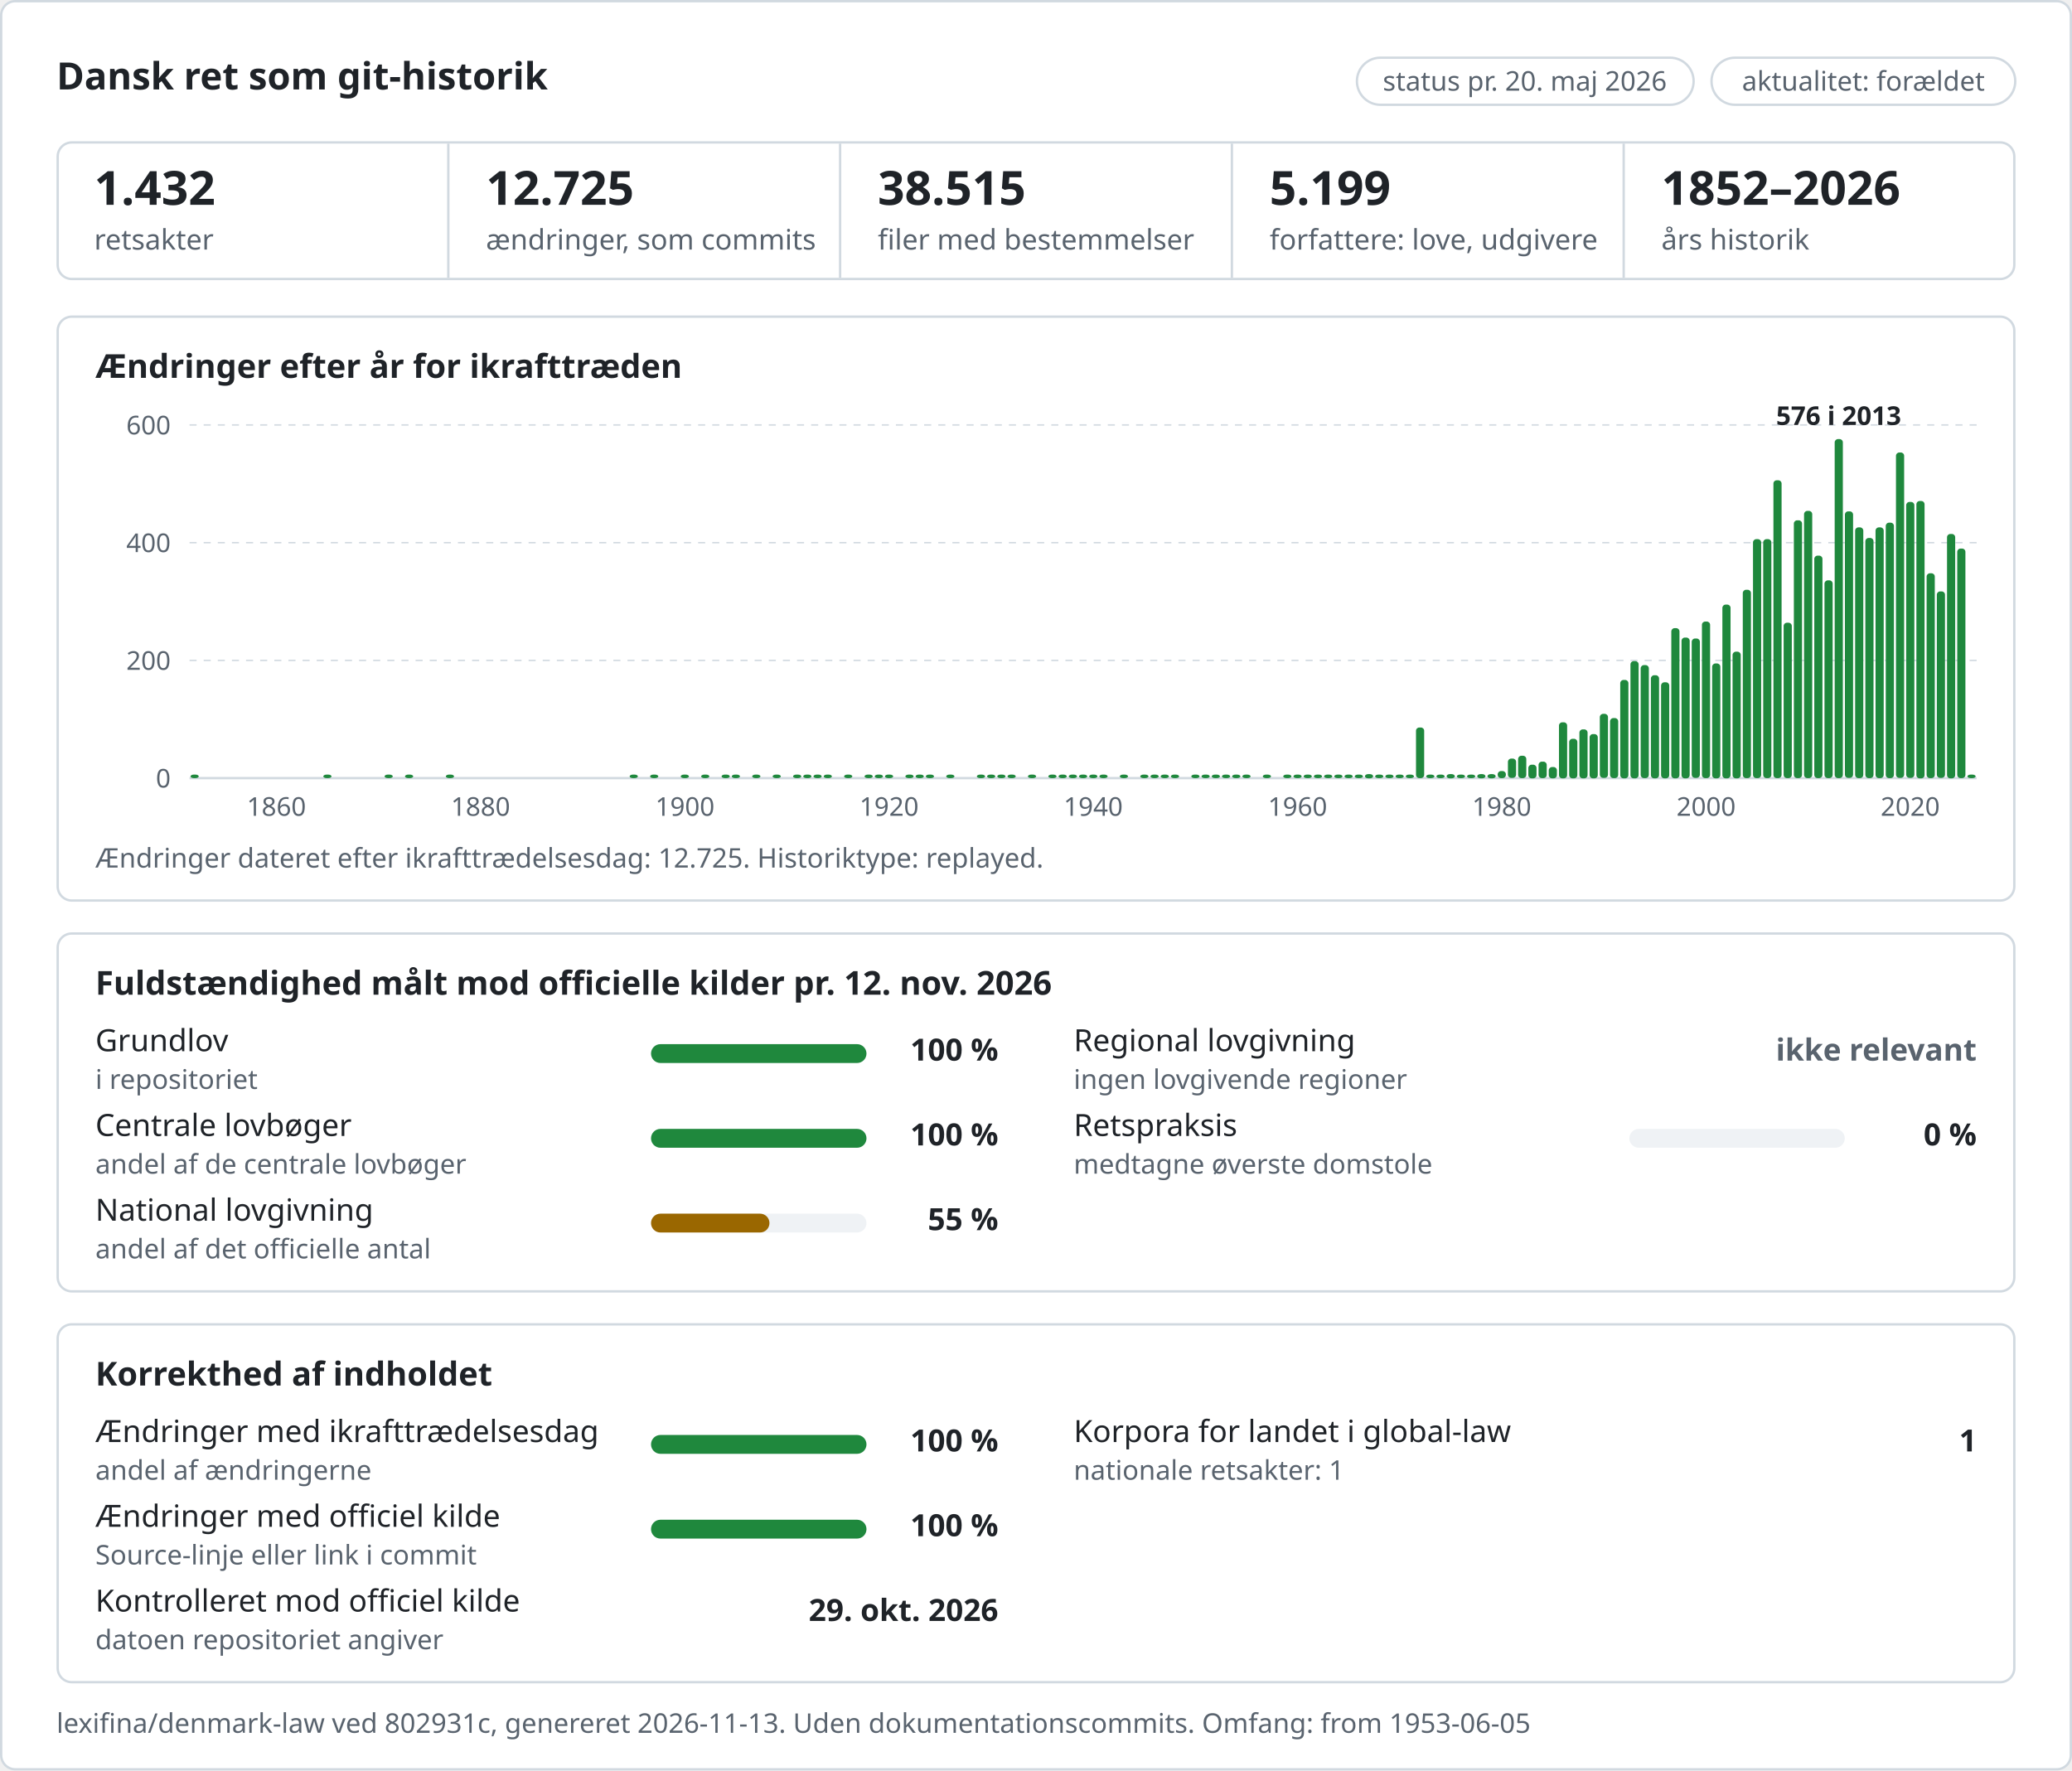
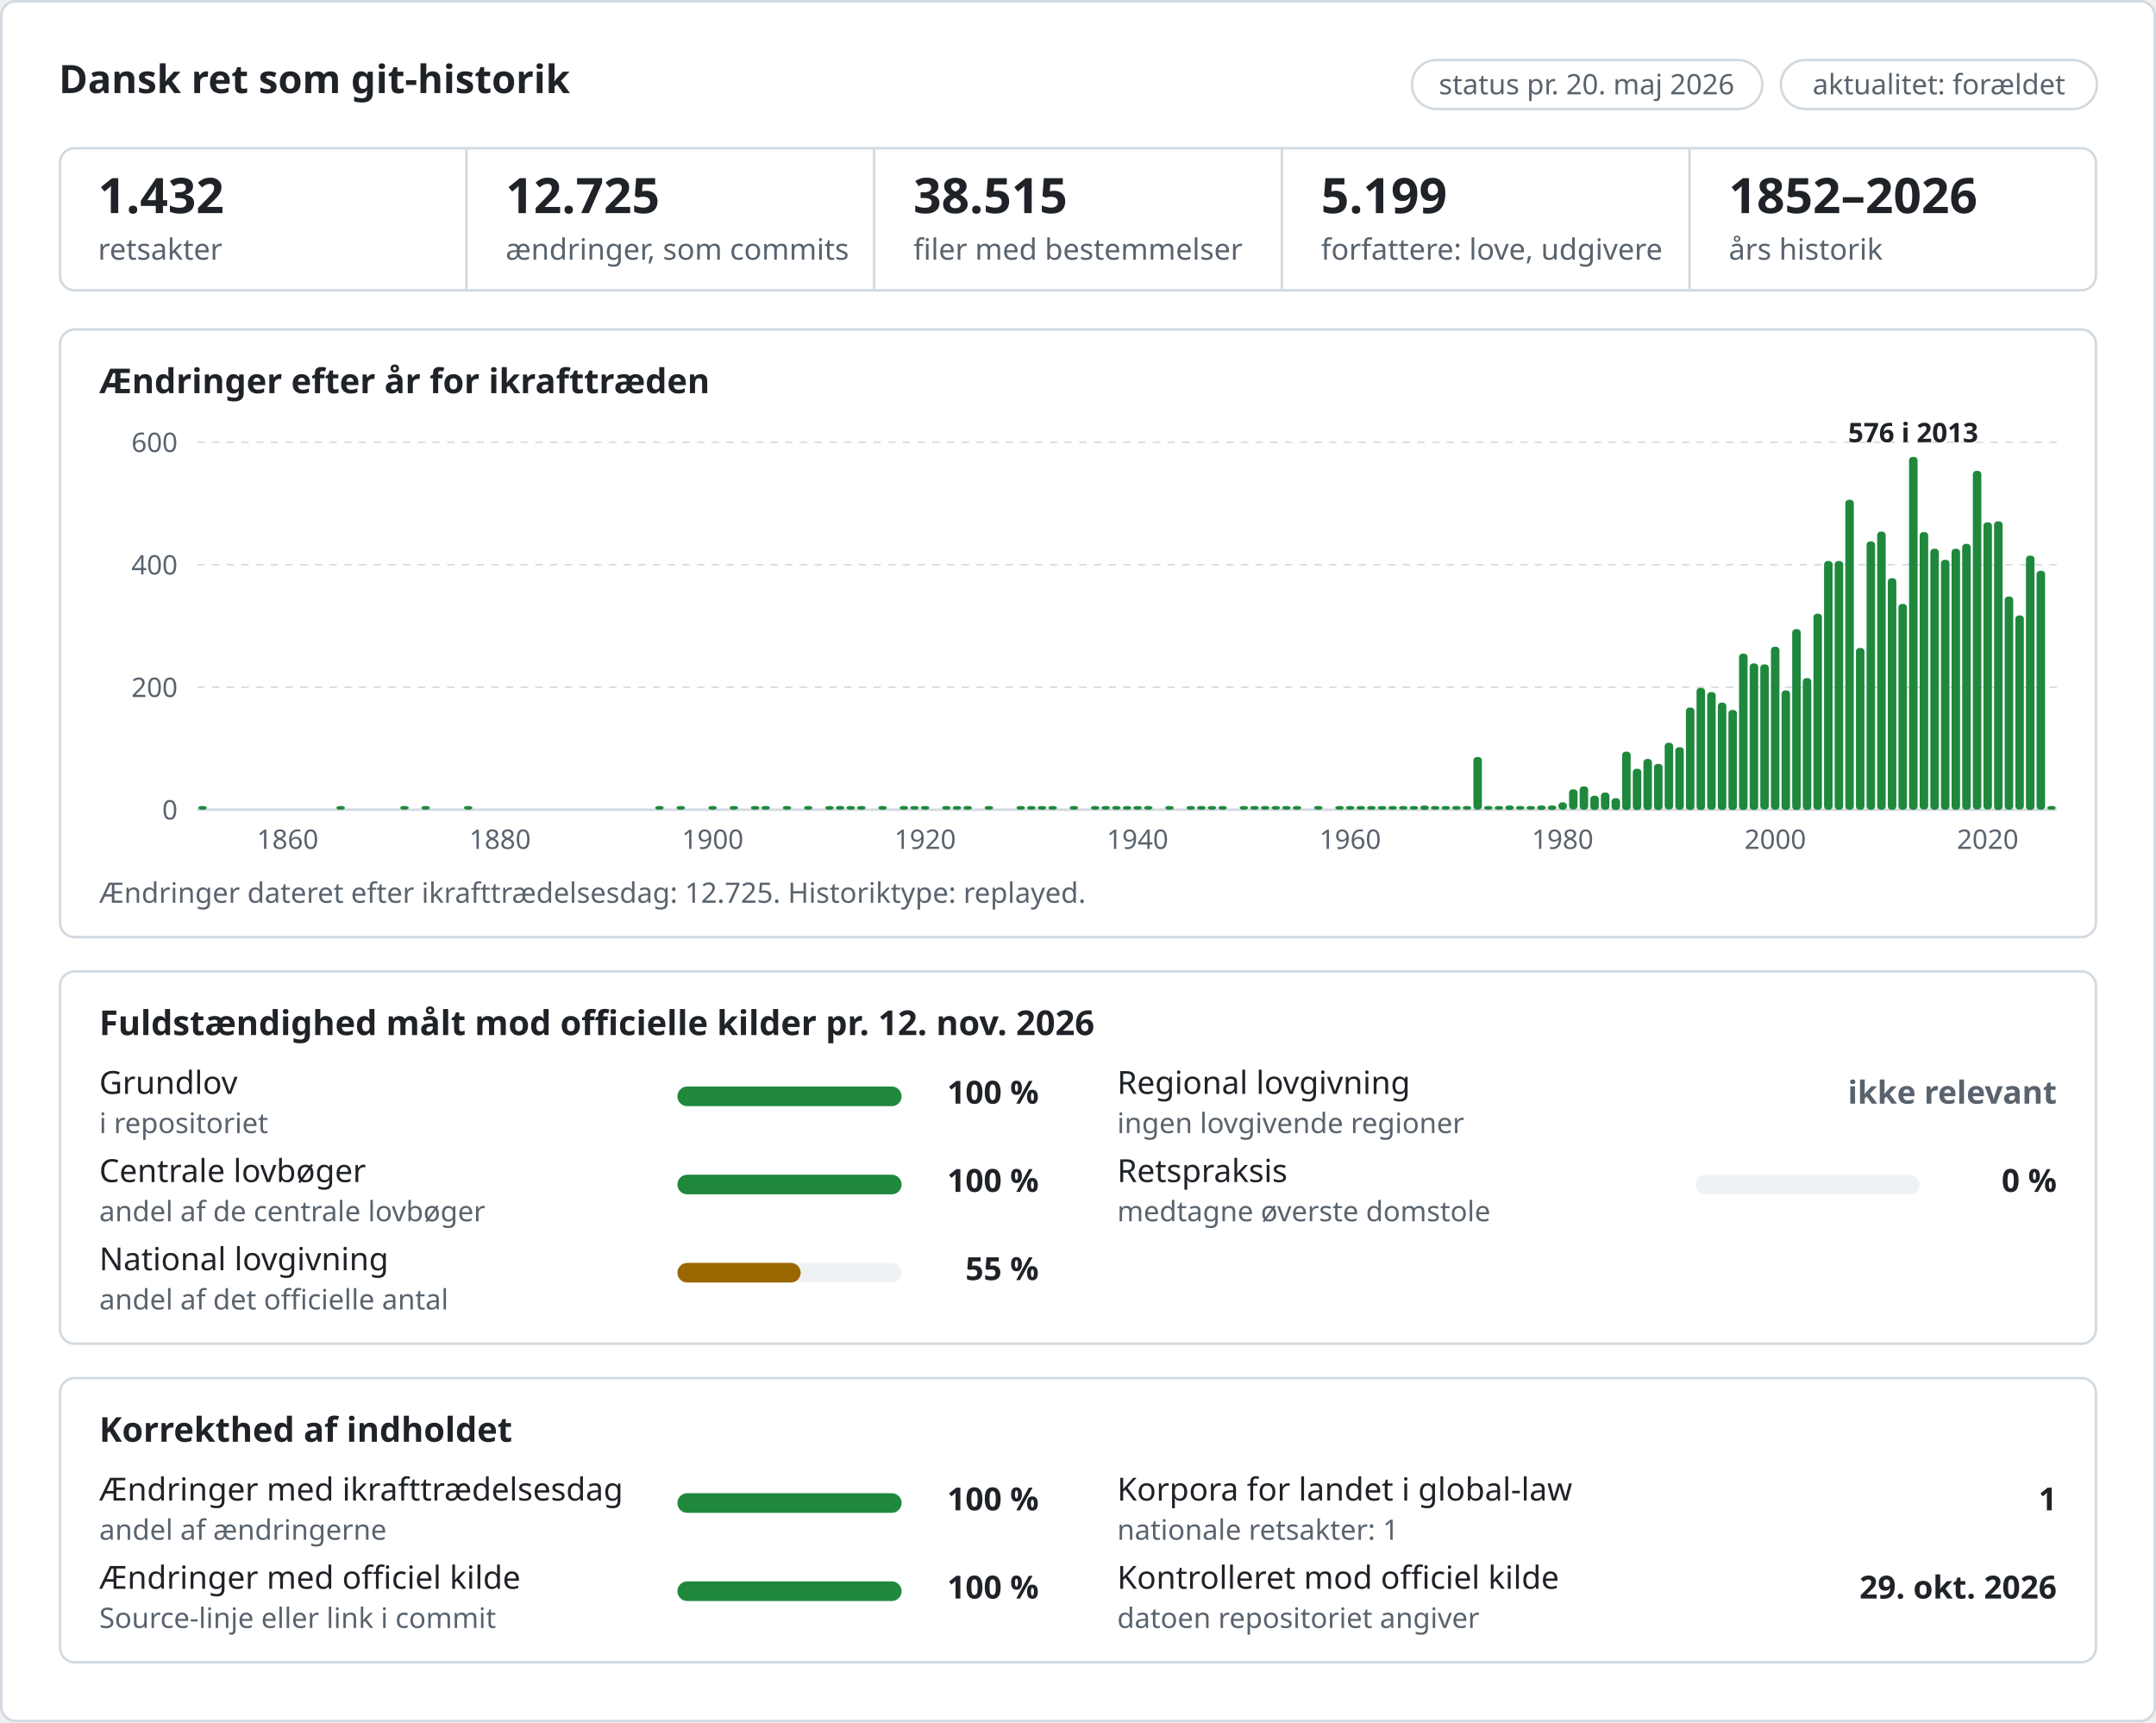
- <svg xmlns="http://www.w3.org/2000/svg" width="880" height="752" viewBox="0 0 880 752" font-family="-apple-system,BlinkMacSystemFont,Segoe UI,Noto Sans,Helvetica,Arial,sans-serif">
-   <rect x="0.5" y="0.5" width="879" height="751" rx="6" fill="#ffffff" stroke="#d1d9e0" />
+ <svg xmlns="http://www.w3.org/2000/svg" width="880" height="703" viewBox="0 0 880 703" font-family="-apple-system,BlinkMacSystemFont,Segoe UI,Noto Sans,Helvetica,Arial,sans-serif">
+   <rect x="0.5" y="0.5" width="879" height="702" rx="6" fill="#ffffff" stroke="#d1d9e0" />
  <text x="24" y="38" font-size="16" font-weight="600" fill="#1f2328">Dansk ret som git-historik</text>
  <rect x="576.3" y="24.5" width="143" height="20" rx="10" fill="none" stroke="#d1d9e0" />
  <text x="647.6" y="38.5" font-size="11.5" font-weight="500" text-anchor="middle" fill="#59636e">status pr. 20. maj 2026</text>
  <rect x="726.9" y="24.5" width="129" height="20" rx="10" fill="none" stroke="#d1d9e0" />
  <text x="791.4" y="38.5" font-size="11.5" font-weight="500" text-anchor="middle" fill="#59636e">aktualitet: forældet</text>
  <rect x="24.5" y="60.5" width="831" height="58" rx="6" fill="#ffffff" stroke="#d1d9e0" />
  <text x="40.0" y="87" font-size="20" font-weight="600" fill="#1f2328">1.432</text>
  <text x="40.0" y="106" font-size="12" fill="#59636e">retsakter</text>
  <line x1="190.4" y1="61" x2="190.4" y2="118" stroke="#d1d9e0" />
  <text x="206.4" y="87" font-size="20" font-weight="600" fill="#1f2328">12.725</text>
  <text x="206.4" y="106" font-size="12" fill="#59636e">ændringer, som commits</text>
  <line x1="356.8" y1="61" x2="356.8" y2="118" stroke="#d1d9e0" />
  <text x="372.8" y="87" font-size="20" font-weight="600" fill="#1f2328">38.515</text>
  <text x="372.8" y="106" font-size="12" fill="#59636e">filer med bestemmelser</text>
  <line x1="523.2" y1="61" x2="523.2" y2="118" stroke="#d1d9e0" />
  <text x="539.2" y="87" font-size="20" font-weight="600" fill="#1f2328">5.199</text>
  <text x="539.2" y="106" font-size="12" fill="#59636e">forfattere: love, udgivere</text>
  <line x1="689.6" y1="61" x2="689.6" y2="118" stroke="#d1d9e0" />
  <text x="705.6" y="87" font-size="20" font-weight="600" fill="#1f2328">1852–2026</text>
  <text x="705.6" y="106" font-size="12" fill="#59636e">års historik</text>
  <rect x="24.5" y="134.5" width="831" height="248" rx="6" fill="#ffffff" stroke="#d1d9e0" />
  <text x="40.5" y="160.5" font-size="14" font-weight="600" fill="#1f2328">Ændringer efter år for ikrafttræden</text>
  <line x1="80.5" y1="330.5" x2="839.5" y2="330.5" stroke="#d1d9e0" stroke-width="1" />
  <text x="72.5" y="334.5" font-size="11" text-anchor="end" fill="#59636e">0</text>
  <line x1="80.5" y1="280.5" x2="839.5" y2="280.5" stroke="#d1d9e0" stroke-width="0.6" stroke-dasharray="3 3" />
  <text x="72.5" y="284.5" font-size="11" text-anchor="end" fill="#59636e">200</text>
  <line x1="80.5" y1="230.5" x2="839.5" y2="230.5" stroke="#d1d9e0" stroke-width="0.6" stroke-dasharray="3 3" />
  <text x="72.5" y="234.5" font-size="11" text-anchor="end" fill="#59636e">400</text>
  <line x1="80.5" y1="180.5" x2="839.5" y2="180.5" stroke="#d1d9e0" stroke-width="0.6" stroke-dasharray="3 3" />
  <text x="72.5" y="184.5" font-size="11" text-anchor="end" fill="#59636e">600</text>
  <rect x="80.93" y="329.0" width="3.47" height="1.5" rx="1.4" fill="#1f883d" />
  <text x="117.4" y="346.5" font-size="11" text-anchor="middle" fill="#59636e">1860</text>
  <rect x="137.32" y="329.0" width="3.47" height="1.5" rx="1.4" fill="#1f883d" />
  <rect x="163.34" y="329.0" width="3.47" height="1.5" rx="1.4" fill="#1f883d" />
  <rect x="172.01" y="329.0" width="3.47" height="1.5" rx="1.4" fill="#1f883d" />
  <rect x="189.36" y="329.0" width="3.47" height="1.5" rx="1.4" fill="#1f883d" />
  <text x="204.1" y="346.5" font-size="11" text-anchor="middle" fill="#59636e">1880</text>
  <rect x="267.43" y="329.0" width="3.47" height="1.5" rx="1.4" fill="#1f883d" />
  <rect x="276.11" y="329.0" width="3.47" height="1.5" rx="1.4" fill="#1f883d" />
  <rect x="289.12" y="329.0" width="3.47" height="1.5" rx="1.4" fill="#1f883d" />
  <text x="290.9" y="346.5" font-size="11" text-anchor="middle" fill="#59636e">1900</text>
  <rect x="297.79" y="329.0" width="3.47" height="1.5" rx="1.4" fill="#1f883d" />
  <rect x="306.47" y="329.0" width="3.47" height="1.5" rx="1.4" fill="#1f883d" />
  <rect x="310.80" y="329.0" width="3.47" height="1.5" rx="1.4" fill="#1f883d" />
  <rect x="319.48" y="329.0" width="3.47" height="1.5" rx="1.4" fill="#1f883d" />
  <rect x="328.15" y="329.0" width="3.47" height="1.5" rx="1.4" fill="#1f883d" />
  <rect x="336.83" y="329.0" width="3.47" height="1.5" rx="1.4" fill="#1f883d" />
  <rect x="341.16" y="329.0" width="3.47" height="1.5" rx="1.4" fill="#1f883d" />
  <rect x="345.50" y="329.0" width="3.47" height="1.5" rx="1.4" fill="#1f883d" />
  <rect x="349.84" y="329.0" width="3.47" height="1.5" rx="1.4" fill="#1f883d" />
  <rect x="358.51" y="329.0" width="3.47" height="1.5" rx="1.4" fill="#1f883d" />
  <rect x="367.19" y="329.0" width="3.47" height="1.5" rx="1.4" fill="#1f883d" />
  <rect x="371.52" y="329.0" width="3.47" height="1.5" rx="1.4" fill="#1f883d" />
  <rect x="375.86" y="329.0" width="3.47" height="1.5" rx="1.4" fill="#1f883d" />
  <text x="377.6" y="346.5" font-size="11" text-anchor="middle" fill="#59636e">1920</text>
  <rect x="384.53" y="329.0" width="3.47" height="1.5" rx="1.4" fill="#1f883d" />
  <rect x="388.87" y="329.0" width="3.47" height="1.5" rx="1.4" fill="#1f883d" />
  <rect x="393.21" y="329.0" width="3.47" height="1.5" rx="1.4" fill="#1f883d" />
  <rect x="401.88" y="329.0" width="3.47" height="1.5" rx="1.4" fill="#1f883d" />
  <rect x="414.89" y="329.0" width="3.47" height="1.5" rx="1.4" fill="#1f883d" />
  <rect x="419.23" y="329.0" width="3.47" height="1.5" rx="1.4" fill="#1f883d" />
  <rect x="423.57" y="329.0" width="3.47" height="1.5" rx="1.4" fill="#1f883d" />
  <rect x="427.91" y="329.0" width="3.47" height="1.5" rx="1.4" fill="#1f883d" />
  <rect x="436.58" y="329.0" width="3.47" height="1.5" rx="1.4" fill="#1f883d" />
  <rect x="445.25" y="329.0" width="3.47" height="1.5" rx="1.4" fill="#1f883d" />
  <rect x="449.59" y="329.0" width="3.47" height="1.5" rx="1.4" fill="#1f883d" />
  <rect x="453.93" y="329.0" width="3.47" height="1.5" rx="1.4" fill="#1f883d" />
  <rect x="458.27" y="329.0" width="3.47" height="1.5" rx="1.4" fill="#1f883d" />
  <rect x="462.60" y="329.0" width="3.47" height="1.5" rx="1.4" fill="#1f883d" />
  <text x="464.3" y="346.5" font-size="11" text-anchor="middle" fill="#59636e">1940</text>
  <rect x="466.94" y="329.0" width="3.47" height="1.5" rx="1.4" fill="#1f883d" />
  <rect x="475.61" y="329.0" width="3.47" height="1.5" rx="1.4" fill="#1f883d" />
  <rect x="484.29" y="329.0" width="3.47" height="1.5" rx="1.4" fill="#1f883d" />
  <rect x="488.63" y="329.0" width="3.47" height="1.5" rx="1.4" fill="#1f883d" />
  <rect x="492.96" y="329.0" width="3.47" height="1.5" rx="1.4" fill="#1f883d" />
  <rect x="497.30" y="329.0" width="3.47" height="1.5" rx="1.4" fill="#1f883d" />
  <rect x="505.97" y="329.0" width="3.47" height="1.5" rx="1.4" fill="#1f883d" />
  <rect x="510.31" y="329.0" width="3.47" height="1.5" rx="1.4" fill="#1f883d" />
  <rect x="514.65" y="329.0" width="3.47" height="1.5" rx="1.4" fill="#1f883d" />
  <rect x="518.99" y="329.0" width="3.47" height="1.5" rx="1.4" fill="#1f883d" />
  <rect x="523.32" y="329.0" width="3.47" height="1.5" rx="1.4" fill="#1f883d" />
  <rect x="527.66" y="329.0" width="3.47" height="1.5" rx="1.4" fill="#1f883d" />
  <rect x="536.33" y="329.0" width="3.47" height="1.5" rx="1.4" fill="#1f883d" />
  <rect x="545.01" y="329.0" width="3.47" height="1.5" rx="1.4" fill="#1f883d" />
  <rect x="549.35" y="329.0" width="3.47" height="1.5" rx="1.4" fill="#1f883d" />
  <text x="551.1" y="346.5" font-size="11" text-anchor="middle" fill="#59636e">1960</text>
  <rect x="553.68" y="329.0" width="3.47" height="1.5" rx="1.4" fill="#1f883d" />
  <rect x="558.02" y="329.0" width="3.47" height="1.5" rx="1.4" fill="#1f883d" />
  <rect x="562.36" y="329.0" width="3.47" height="1.5" rx="1.4" fill="#1f883d" />
  <rect x="566.69" y="329.0" width="3.47" height="1.5" rx="1.4" fill="#1f883d" />
  <rect x="571.03" y="329.0" width="3.47" height="1.5" rx="1.4" fill="#1f883d" />
  <rect x="575.37" y="329.0" width="3.47" height="1.5" rx="1.4" fill="#1f883d" />
  <rect x="579.71" y="328.8" width="3.47" height="1.8" rx="1.4" fill="#1f883d" />
  <rect x="584.04" y="329.0" width="3.47" height="1.5" rx="1.4" fill="#1f883d" />
  <rect x="588.38" y="329.0" width="3.47" height="1.5" rx="1.4" fill="#1f883d" />
  <rect x="592.72" y="329.0" width="3.47" height="1.5" rx="1.4" fill="#1f883d" />
  <rect x="597.05" y="329.0" width="3.47" height="1.5" rx="1.4" fill="#1f883d" />
  <rect x="601.39" y="309.0" width="3.47" height="21.5" rx="1.4" fill="#1f883d" />
  <rect x="605.73" y="329.0" width="3.47" height="1.5" rx="1.4" fill="#1f883d" />
  <rect x="610.07" y="329.0" width="3.47" height="1.5" rx="1.4" fill="#1f883d" />
  <rect x="614.40" y="328.8" width="3.47" height="1.8" rx="1.4" fill="#1f883d" />
  <rect x="618.74" y="329.0" width="3.47" height="1.5" rx="1.4" fill="#1f883d" />
  <rect x="623.08" y="329.0" width="3.47" height="1.5" rx="1.4" fill="#1f883d" />
  <rect x="627.41" y="328.8" width="3.47" height="1.8" rx="1.4" fill="#1f883d" />
  <rect x="631.75" y="328.8" width="3.47" height="1.8" rx="1.4" fill="#1f883d" />
  <rect x="636.09" y="327.5" width="3.47" height="3.0" rx="1.4" fill="#1f883d" />
  <text x="637.8" y="346.5" font-size="11" text-anchor="middle" fill="#59636e">1980</text>
  <rect x="640.43" y="322.2" width="3.47" height="8.2" rx="1.4" fill="#1f883d" />
  <rect x="644.76" y="321.0" width="3.47" height="9.5" rx="1.4" fill="#1f883d" />
  <rect x="649.10" y="324.8" width="3.47" height="5.8" rx="1.4" fill="#1f883d" />
  <rect x="653.44" y="323.5" width="3.47" height="7.0" rx="1.4" fill="#1f883d" />
  <rect x="657.77" y="325.8" width="3.47" height="4.8" rx="1.4" fill="#1f883d" />
  <rect x="662.11" y="306.8" width="3.47" height="23.8" rx="1.4" fill="#1f883d" />
  <rect x="666.45" y="313.8" width="3.47" height="16.8" rx="1.4" fill="#1f883d" />
  <rect x="670.79" y="309.8" width="3.47" height="20.8" rx="1.4" fill="#1f883d" />
  <rect x="675.12" y="311.8" width="3.47" height="18.8" rx="1.4" fill="#1f883d" />
  <rect x="679.46" y="303.2" width="3.47" height="27.2" rx="1.4" fill="#1f883d" />
  <rect x="683.80" y="305.0" width="3.47" height="25.5" rx="1.4" fill="#1f883d" />
  <rect x="688.13" y="288.8" width="3.47" height="41.8" rx="1.4" fill="#1f883d" />
  <rect x="692.47" y="280.8" width="3.47" height="49.8" rx="1.4" fill="#1f883d" />
  <rect x="696.81" y="282.5" width="3.47" height="48.0" rx="1.4" fill="#1f883d" />
  <rect x="701.15" y="286.8" width="3.47" height="43.8" rx="1.4" fill="#1f883d" />
  <rect x="705.48" y="289.8" width="3.47" height="40.8" rx="1.4" fill="#1f883d" />
  <rect x="709.82" y="266.8" width="3.47" height="63.8" rx="1.4" fill="#1f883d" />
  <rect x="714.16" y="270.8" width="3.47" height="59.8" rx="1.4" fill="#1f883d" />
  <rect x="718.49" y="271.2" width="3.47" height="59.2" rx="1.4" fill="#1f883d" />
  <rect x="722.83" y="264.0" width="3.47" height="66.5" rx="1.4" fill="#1f883d" />
  <text x="724.6" y="346.5" font-size="11" text-anchor="middle" fill="#59636e">2000</text>
  <rect x="727.17" y="281.8" width="3.47" height="48.8" rx="1.4" fill="#1f883d" />
  <rect x="731.51" y="256.8" width="3.47" height="73.8" rx="1.4" fill="#1f883d" />
  <rect x="735.84" y="276.8" width="3.47" height="53.8" rx="1.4" fill="#1f883d" />
  <rect x="740.18" y="250.5" width="3.47" height="80.0" rx="1.4" fill="#1f883d" />
  <rect x="744.52" y="229.0" width="3.47" height="101.5" rx="1.4" fill="#1f883d" />
  <rect x="748.85" y="229.0" width="3.47" height="101.5" rx="1.4" fill="#1f883d" />
  <rect x="753.19" y="204.0" width="3.47" height="126.5" rx="1.4" fill="#1f883d" />
  <rect x="757.53" y="264.5" width="3.47" height="66.0" rx="1.4" fill="#1f883d" />
  <rect x="761.87" y="221.0" width="3.47" height="109.5" rx="1.4" fill="#1f883d" />
  <rect x="766.20" y="217.0" width="3.47" height="113.5" rx="1.4" fill="#1f883d" />
  <rect x="770.54" y="236.0" width="3.47" height="94.5" rx="1.4" fill="#1f883d" />
  <rect x="774.88" y="246.5" width="3.47" height="84.0" rx="1.4" fill="#1f883d" />
  <rect x="779.21" y="186.5" width="3.47" height="144.0" rx="1.4" fill="#1f883d" />
  <text x="780.9" y="180.5" font-size="11" font-weight="600" text-anchor="middle" fill="#1f2328">576 i 2013</text>
  <rect x="783.55" y="217.2" width="3.47" height="113.2" rx="1.4" fill="#1f883d" />
  <rect x="787.89" y="224.0" width="3.47" height="106.5" rx="1.4" fill="#1f883d" />
  <rect x="792.23" y="228.5" width="3.47" height="102.0" rx="1.4" fill="#1f883d" />
  <rect x="796.56" y="224.0" width="3.47" height="106.5" rx="1.4" fill="#1f883d" />
  <rect x="800.90" y="222.0" width="3.47" height="108.5" rx="1.4" fill="#1f883d" />
  <rect x="805.24" y="192.2" width="3.47" height="138.2" rx="1.4" fill="#1f883d" />
  <rect x="809.57" y="213.2" width="3.47" height="117.2" rx="1.4" fill="#1f883d" />
  <text x="811.3" y="346.5" font-size="11" text-anchor="middle" fill="#59636e">2020</text>
  <rect x="813.91" y="212.8" width="3.47" height="117.8" rx="1.4" fill="#1f883d" />
  <rect x="818.25" y="243.5" width="3.47" height="87.0" rx="1.4" fill="#1f883d" />
  <rect x="822.59" y="251.2" width="3.47" height="79.2" rx="1.4" fill="#1f883d" />
  <rect x="826.92" y="226.8" width="3.47" height="103.8" rx="1.4" fill="#1f883d" />
  <rect x="831.26" y="233.0" width="3.47" height="97.5" rx="1.4" fill="#1f883d" />
  <rect x="835.60" y="329.0" width="3.47" height="1.5" rx="1.4" fill="#1f883d" />
  <text x="40.5" y="368.5" font-size="11.5" fill="#59636e">Ændringer dateret efter ikrafttrædelsesdag: 12.725. Historiktype: replayed.</text>
  <rect x="24.5" y="396.5" width="831" height="152" rx="6" fill="#ffffff" stroke="#d1d9e0" />
  <text x="40.5" y="422.5" font-size="14" font-weight="600" fill="#1f2328">Fuldstændighed målt mod officielle kilder pr. 12. nov. 2026</text>
  <text x="40.5" y="446.5" font-size="13" fill="#1f2328">Grundlov</text>
  <text x="40.5" y="462.5" font-size="11.5" fill="#59636e">i repositoriet</text>
  <g>
    <rect x="276.5" y="443.5" width="91.5" height="8" rx="4" fill="#eff2f5" />
    <rect x="276.5" y="443.5" width="91.5" height="8" rx="4" fill="#1f883d" />
  </g>
  <text x="424.0" y="450.5" font-size="13" font-weight="600" text-anchor="end" fill="#1f2328">100 %</text>
  <text x="40.5" y="482.5" font-size="13" fill="#1f2328">Centrale lovbøger</text>
  <text x="40.5" y="498.5" font-size="11.5" fill="#59636e">andel af de centrale lovbøger</text>
  <g>
    <rect x="276.5" y="479.5" width="91.5" height="8" rx="4" fill="#eff2f5" />
    <rect x="276.5" y="479.5" width="91.5" height="8" rx="4" fill="#1f883d" />
  </g>
  <text x="424.0" y="486.5" font-size="13" font-weight="600" text-anchor="end" fill="#1f2328">100 %</text>
  <text x="40.5" y="518.5" font-size="13" fill="#1f2328">National lovgivning</text>
  <text x="40.5" y="534.5" font-size="11.5" fill="#59636e">andel af det officielle antal</text>
  <g>
    <rect x="276.5" y="515.5" width="91.5" height="8" rx="4" fill="#eff2f5" />
    <rect x="276.5" y="515.5" width="50.3" height="8" rx="4" fill="#9a6700" />
  </g>
  <text x="424.0" y="522.5" font-size="13" font-weight="600" text-anchor="end" fill="#1f2328">55 %</text>
  <text x="456.0" y="446.5" font-size="13" fill="#1f2328">Regional lovgivning</text>
  <text x="456.0" y="462.5" font-size="11.5" fill="#59636e">ingen lovgivende regioner</text>
  <text x="839.5" y="450.5" font-size="13" font-weight="600" text-anchor="end" fill="#59636e">ikke relevant</text>
  <text x="456.0" y="482.5" font-size="13" fill="#1f2328">Retspraksis</text>
  <text x="456.0" y="498.5" font-size="11.5" fill="#59636e">medtagne øverste domstole</text>
  <g>
    <rect x="692.0" y="479.5" width="91.5" height="8" rx="4" fill="#eff2f5" />
  </g>
  <text x="839.5" y="486.5" font-size="13" font-weight="600" text-anchor="end" fill="#1f2328">0 %</text>
-   <rect x="24.5" y="562.5" width="831" height="152" rx="6" fill="#ffffff" stroke="#d1d9e0" />
+   <rect x="24.5" y="562.5" width="831" height="116" rx="6" fill="#ffffff" stroke="#d1d9e0" />
  <text x="40.5" y="588.5" font-size="14" font-weight="600" fill="#1f2328">Korrekthed af indholdet</text>
  <text x="40.5" y="612.5" font-size="13" fill="#1f2328">Ændringer med ikrafttrædelsesdag</text>
  <text x="40.5" y="628.5" font-size="11.5" fill="#59636e">andel af ændringerne</text>
  <g>
    <rect x="276.5" y="609.5" width="91.5" height="8" rx="4" fill="#eff2f5" />
    <rect x="276.5" y="609.5" width="91.5" height="8" rx="4" fill="#1f883d" />
  </g>
  <text x="424.0" y="616.5" font-size="13" font-weight="600" text-anchor="end" fill="#1f2328">100 %</text>
  <text x="40.5" y="648.5" font-size="13" fill="#1f2328">Ændringer med officiel kilde</text>
  <text x="40.5" y="664.5" font-size="11.5" fill="#59636e">Source-linje eller link i commit</text>
  <g>
    <rect x="276.5" y="645.5" width="91.5" height="8" rx="4" fill="#eff2f5" />
    <rect x="276.5" y="645.5" width="91.5" height="8" rx="4" fill="#1f883d" />
  </g>
  <text x="424.0" y="652.5" font-size="13" font-weight="600" text-anchor="end" fill="#1f2328">100 %</text>
-   <text x="40.5" y="684.5" font-size="13" fill="#1f2328">Kontrolleret mod officiel kilde</text>
-   <text x="40.5" y="700.5" font-size="11.5" fill="#59636e">datoen repositoriet angiver</text>
-   <text x="424.0" y="688.5" font-size="13" font-weight="600" text-anchor="end" fill="#1f2328">29. okt. 2026</text>
  <text x="456.0" y="612.5" font-size="13" fill="#1f2328">Korpora for landet i global-law</text>
  <text x="456.0" y="628.5" font-size="11.5" fill="#59636e">nationale retsakter: 1</text>
  <text x="839.5" y="616.5" font-size="13" font-weight="600" text-anchor="end" fill="#1f2328">1</text>
-   <text x="24" y="736" font-size="11.5" fill="#59636e">lexifina/denmark-law ved 802931c, genereret 2026-11-13. Uden dokumentationscommits. Omfang: from 1953-06-05</text>
+   <text x="456.0" y="648.5" font-size="13" fill="#1f2328">Kontrolleret mod officiel kilde</text>
+   <text x="456.0" y="664.5" font-size="11.5" fill="#59636e">datoen repositoriet angiver</text>
+   <text x="839.5" y="652.5" font-size="13" font-weight="600" text-anchor="end" fill="#1f2328">29. okt. 2026</text>
</svg>
